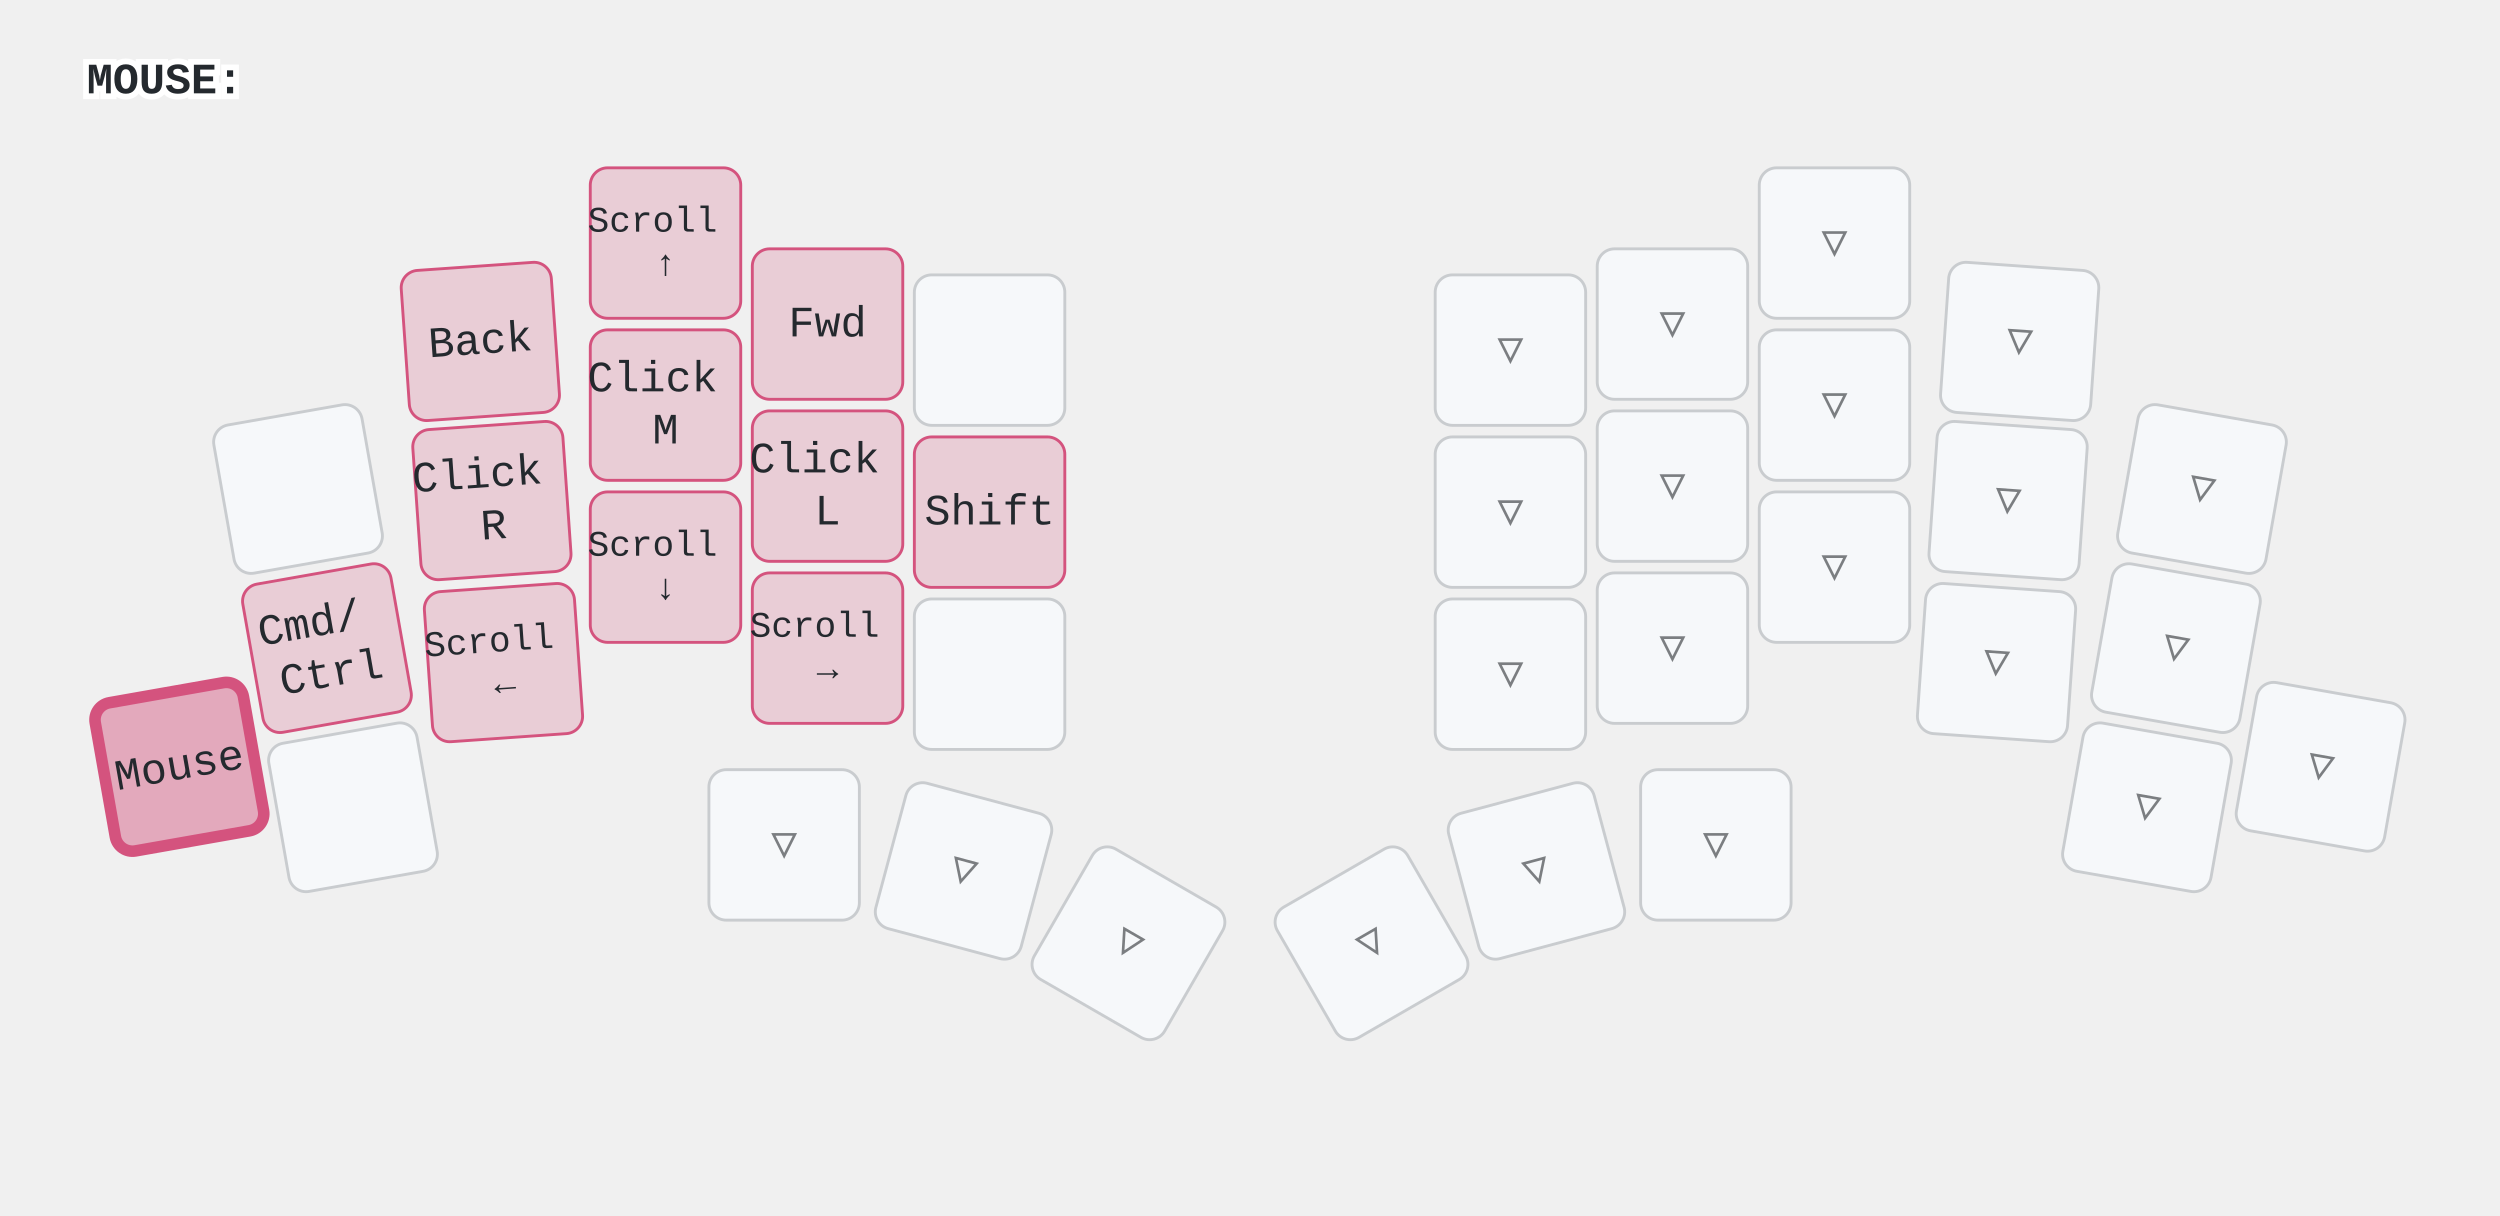
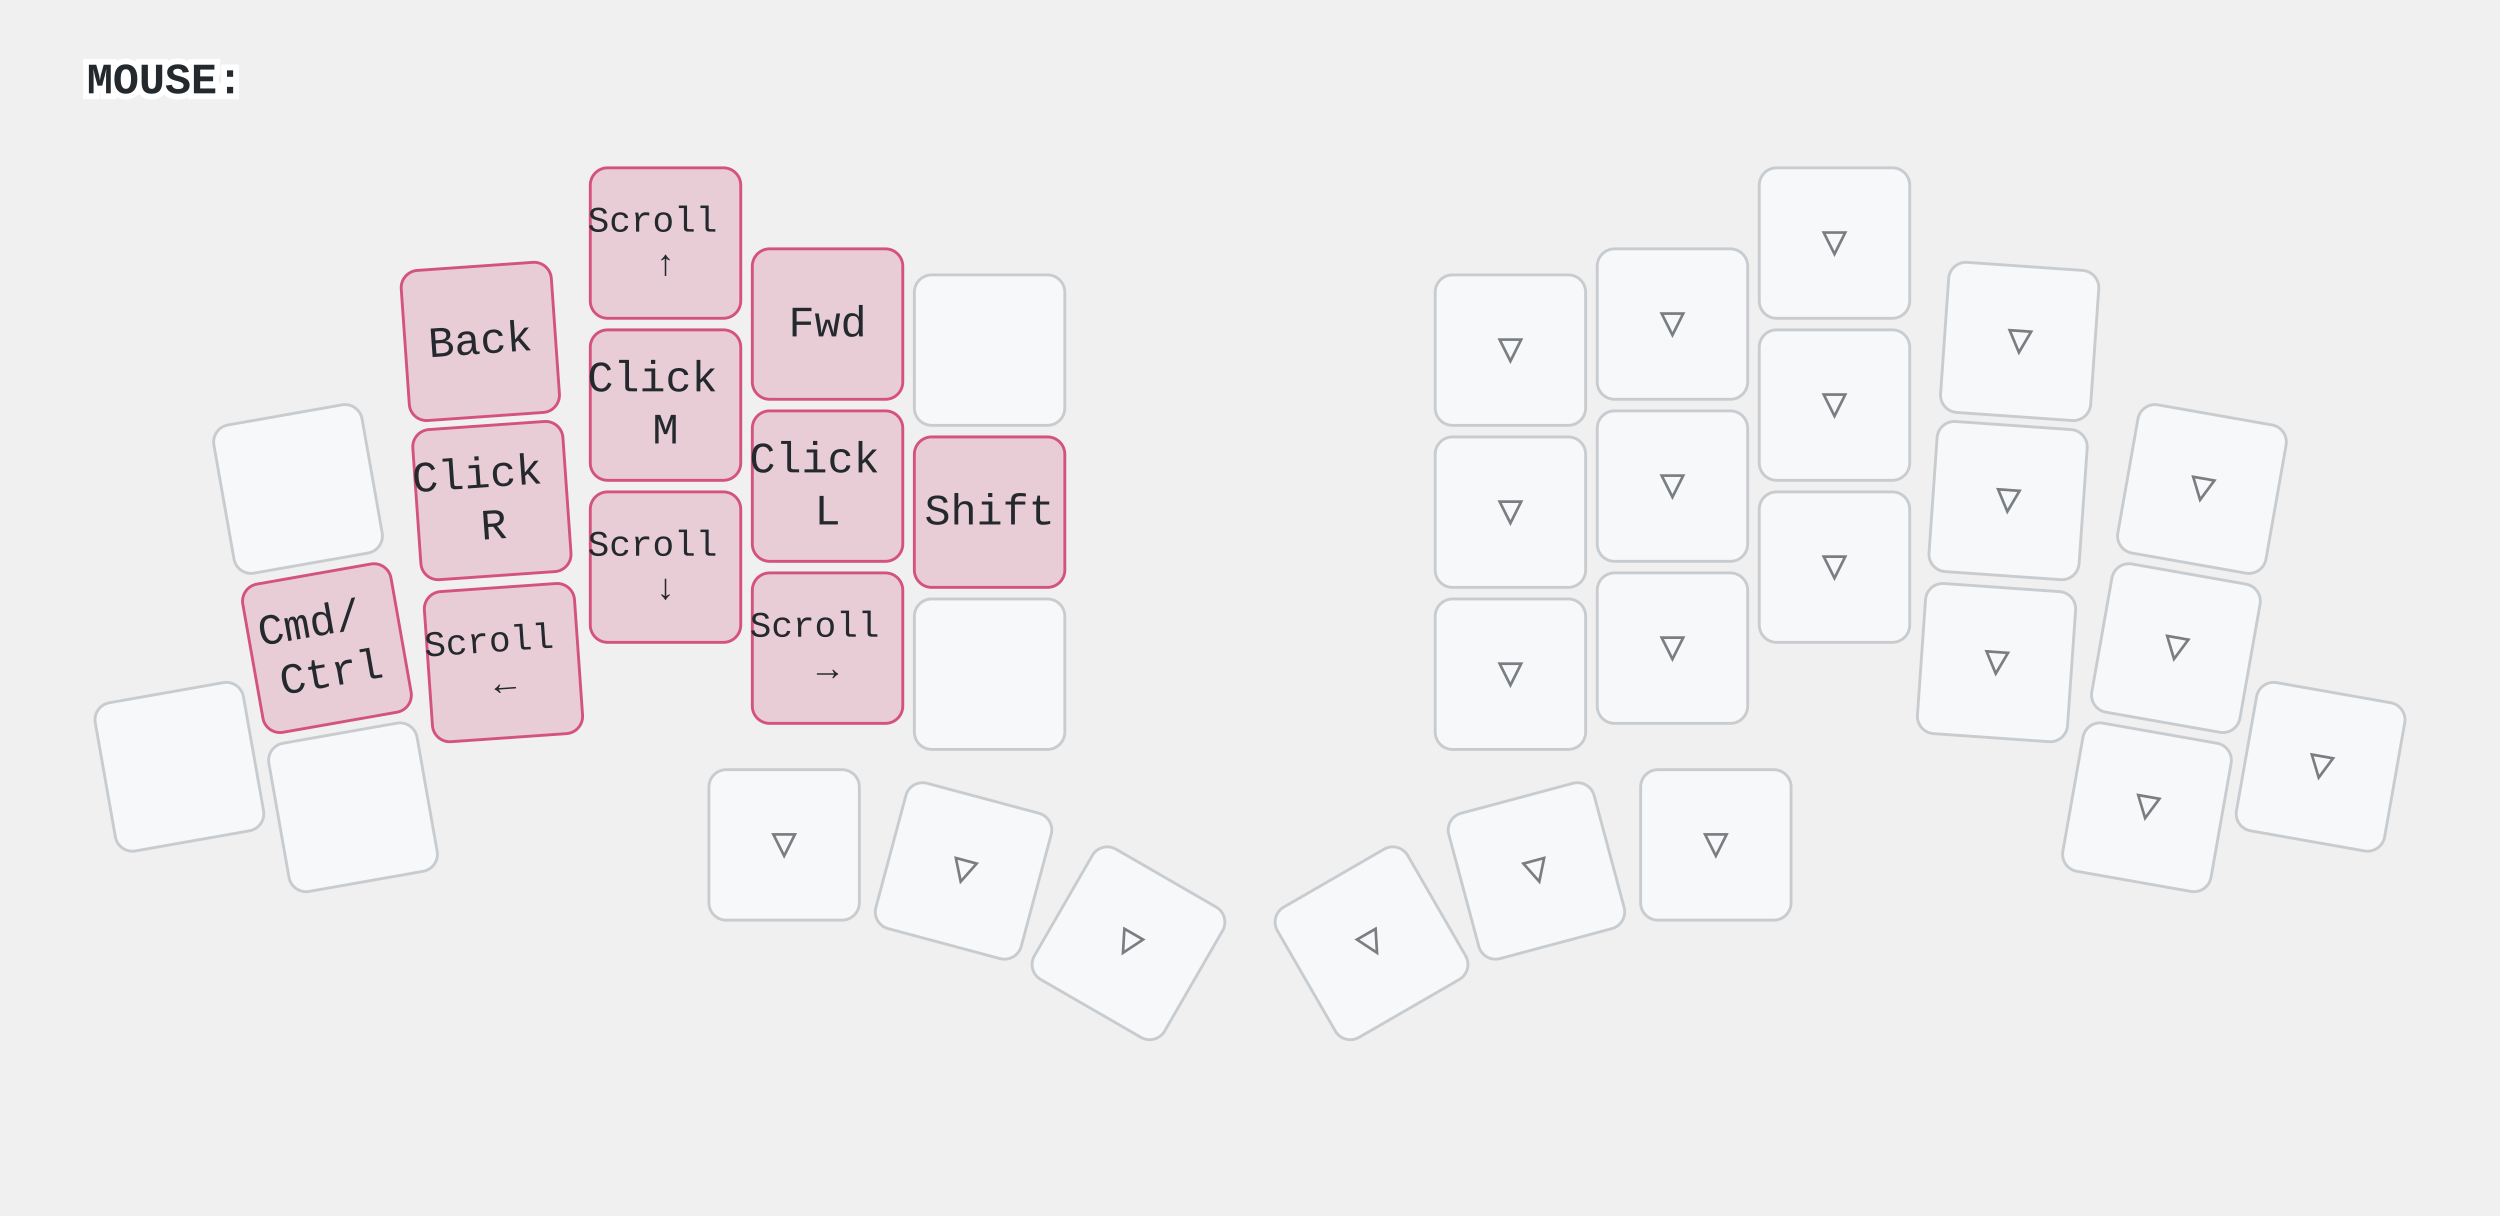
<svg xmlns="http://www.w3.org/2000/svg" width="1728" height="840" viewBox="0 0 864 420" class="keymap">
  <style>/* inherit to force styles through use tags */
svg path {
    fill: inherit;
}

/* font and background color specifications */
svg.keymap {
    font-family: SFMono-Regular,Consolas,Liberation Mono,Menlo,monospace;
    font-size: 14px;
    font-kerning: normal;
    text-rendering: optimizeLegibility;
    fill: #24292e;
}

/* default key styling */
rect.key {
    fill: #f6f8fa;
}

rect.key, rect.combo {
    stroke: #c9cccf;
    stroke-width: 1;
}

/* default key side styling, only used is draw_key_sides is set */
rect.side {
    filter: brightness(90%);
}

/* color accent for combo boxes */
rect.combo, rect.combo-separate {
    fill: #cdf;
}

/* color accent for held keys */
rect.held, rect.combo.held {
    fill: #fdd;
}

/* color accent for ghost (optional) keys */
rect.ghost, rect.combo.ghost {
    stroke-dasharray: 4, 4;
    stroke-width: 2;
}

text {
    text-anchor: middle;
    dominant-baseline: middle;
}

/* styling for layer labels */
text.label {
    font-weight: bold;
    text-anchor: start;
    stroke: white;
    stroke-width: 4;
    paint-order: stroke;
}

/* styling for optional footer */
text.footer {
    text-anchor: end;
    dominant-baseline: auto;
    stroke: white;
    stroke-width: 4;
    paint-order: stroke;
}

/* styling for combo tap, and key non-tap label text */
text.combo, text.hold, text.shifted, text.left, text.right {
    font-size: 11px;
}

text.hold {
    text-anchor: middle;
    dominant-baseline: auto;
}

text.shifted {
    text-anchor: middle;
    dominant-baseline: hanging;
}

text.left {
    text-anchor: start;
}

text.right {
    text-anchor: end;
}

text.layer-activator {
    text-decoration: underline;
}

/* styling for hold/shifted label text in combo box */
text.combo.hold, text.combo.shifted, text.combo.left, text.combo.right {
    font-size: 8px;
}

/* lighter symbol for transparent keys */
text.trans {
    fill: #7b7e81;
}

/* styling for combo dendrons */
path.combo {
    stroke-width: 1;
    stroke: gray;
    fill: none;
}

/* Start Tabler Icons Cleanup */
/* cannot use height/width with glyphs */
.icon-tabler &gt; path {
    fill: inherit;
    stroke: inherit;
    stroke-width: 2;
}
/* hide tabler's default box */
.icon-tabler &gt; path[stroke="none"][fill="none"] {
    visibility: hidden;
}
/* End Tabler Icons Cleanup */

@media (prefers-color-scheme: dark) {
svg.keymap { fill: #d1d6db; }
rect.key { fill: #3f4750; }
rect.key, rect.combo { stroke: #60666c; }
rect.combo, rect.combo-separate { fill: #1f3d7a; }
rect.held, rect.combo.held { fill: #854747; }
text.label, text.footer { stroke: black; }
text.trans { fill: #7e8184; }
path.combo { stroke: #7f7f7f; }

}

rect.key { stroke-width: 1; }
text { font-size: 15px; }
text.hold, text.shifted { font-size: 10px; }
rect.combo { fill: #7F77DD; fill-opacity: .35; stroke: #7F77DD; }

.layer-NAV rect.key.lay { fill: #378ADD; fill-opacity: .22; stroke: #378ADD; }
rect.key.trig-NAV { fill: #378ADD; fill-opacity: .45; stroke: #378ADD; }
rect.key.held.trig-NAV { stroke-width: 4; }

.layer-SYM rect.key.lay { fill: #1D9E75; fill-opacity: .22; stroke: #1D9E75; }
rect.key.trig-SYM { fill: #1D9E75; fill-opacity: .45; stroke: #1D9E75; }
rect.key.held.trig-SYM { stroke-width: 4; }

.layer-NUM rect.key.lay { fill: #BA7517; fill-opacity: .22; stroke: #BA7517; }
rect.key.trig-NUM { fill: #BA7517; fill-opacity: .45; stroke: #BA7517; }
rect.key.held.trig-NUM { stroke-width: 4; }

.layer-MOUSE rect.key.lay { fill: #D4537E; fill-opacity: .22; stroke: #D4537E; }
rect.key.trig-MOUSE { fill: #D4537E; fill-opacity: .45; stroke: #D4537E; }
rect.key.held.trig-MOUSE { stroke-width: 4; }

.layer-SYS rect.key.lay { fill: #888780; fill-opacity: .22; stroke: #888780; }
rect.key.trig-SYS { fill: #888780; fill-opacity: .45; stroke: #888780; }
rect.key.held.trig-SYS { stroke-width: 4; }
</style>
  <g transform="translate(30, 0)" class="layer-MOUSE">
    <text x="0" y="28" class="label" id="MOUSE">MOUSE:</text>
    <g transform="translate(0, 56)">
      <g transform="translate(73, 113) rotate(-10.0)" class="key keypos-0">
        <rect rx="6" ry="6" x="-26" y="-26" width="52" height="52" class="key" />
      </g>
      <g transform="translate(136, 62) rotate(-4.0)" class="key lay keypos-1">
        <rect rx="6" ry="6" x="-26" y="-26" width="52" height="52" class="key lay" />
        <text x="0" y="0" class="key lay tap">Back</text>
      </g>
      <g transform="translate(200, 28)" class="key lay keypos-2">
        <rect rx="6" ry="6" x="-26" y="-26" width="52" height="52" class="key lay" />
        <text x="0" y="0" class="key lay tap">
          <tspan x="0" dy="-0.6em" style="font-size: 83%">Scroll</tspan>
          <tspan x="0" dy="1.2em" style="font-size: 83%">↑</tspan>
        </text>
      </g>
      <g transform="translate(256, 56)" class="key lay keypos-3">
        <rect rx="6" ry="6" x="-26" y="-26" width="52" height="52" class="key lay" />
        <text x="0" y="0" class="key lay tap">Fwd</text>
      </g>
      <g transform="translate(312, 65)" class="key keypos-4">
        <rect rx="6" ry="6" x="-26" y="-26" width="52" height="52" class="key" />
      </g>
      <g transform="translate(492, 65)" class="key trans keypos-5">
        <rect rx="6" ry="6" x="-26" y="-26" width="52" height="52" class="key trans" />
        <text x="0" y="0" class="key trans tap">▽</text>
      </g>
      <g transform="translate(548, 56)" class="key trans keypos-6">
        <rect rx="6" ry="6" x="-26" y="-26" width="52" height="52" class="key trans" />
        <text x="0" y="0" class="key trans tap">▽</text>
      </g>
      <g transform="translate(604, 28)" class="key trans keypos-7">
        <rect rx="6" ry="6" x="-26" y="-26" width="52" height="52" class="key trans" />
        <text x="0" y="0" class="key trans tap">▽</text>
      </g>
      <g transform="translate(668, 62) rotate(4.0)" class="key trans keypos-8">
        <rect rx="6" ry="6" x="-26" y="-26" width="52" height="52" class="key trans" />
        <text x="0" y="0" class="key trans tap">▽</text>
      </g>
      <g transform="translate(731, 113) rotate(10.0)" class="key trans keypos-9">
        <rect rx="6" ry="6" x="-26" y="-26" width="52" height="52" class="key trans" />
        <text x="0" y="0" class="key trans tap">▽</text>
      </g>
      <g transform="translate(83, 168) rotate(-10.0)" class="key lay keypos-10">
        <rect rx="6" ry="6" x="-26" y="-26" width="52" height="52" class="key lay" />
        <text x="0" y="0" class="key lay tap">
          <tspan x="0" dy="-0.6em">Cmd/</tspan>
          <tspan x="0" dy="1.2em">Ctrl</tspan>
        </text>
      </g>
      <g transform="translate(140, 117) rotate(-4.0)" class="key lay keypos-11">
        <rect rx="6" ry="6" x="-26" y="-26" width="52" height="52" class="key lay" />
        <text x="0" y="0" class="key lay tap">
          <tspan x="0" dy="-0.6em">Click</tspan>
          <tspan x="0" dy="1.2em">R</tspan>
        </text>
      </g>
      <g transform="translate(200, 84)" class="key lay keypos-12">
        <rect rx="6" ry="6" x="-26" y="-26" width="52" height="52" class="key lay" />
        <text x="0" y="0" class="key lay tap">
          <tspan x="0" dy="-0.6em">Click</tspan>
          <tspan x="0" dy="1.2em">M</tspan>
        </text>
      </g>
      <g transform="translate(256, 112)" class="key lay keypos-13">
        <rect rx="6" ry="6" x="-26" y="-26" width="52" height="52" class="key lay" />
        <text x="0" y="0" class="key lay tap">
          <tspan x="0" dy="-0.6em">Click</tspan>
          <tspan x="0" dy="1.2em">L</tspan>
        </text>
      </g>
      <g transform="translate(312, 121)" class="key lay keypos-14">
        <rect rx="6" ry="6" x="-26" y="-26" width="52" height="52" class="key lay" />
        <text x="0" y="0" class="key lay tap">Shift</text>
      </g>
      <g transform="translate(492, 121)" class="key trans keypos-15">
        <rect rx="6" ry="6" x="-26" y="-26" width="52" height="52" class="key trans" />
        <text x="0" y="0" class="key trans tap">▽</text>
      </g>
      <g transform="translate(548, 112)" class="key trans keypos-16">
        <rect rx="6" ry="6" x="-26" y="-26" width="52" height="52" class="key trans" />
        <text x="0" y="0" class="key trans tap">▽</text>
      </g>
      <g transform="translate(604, 84)" class="key trans keypos-17">
        <rect rx="6" ry="6" x="-26" y="-26" width="52" height="52" class="key trans" />
        <text x="0" y="0" class="key trans tap">▽</text>
      </g>
      <g transform="translate(664, 117) rotate(4.0)" class="key trans keypos-18">
        <rect rx="6" ry="6" x="-26" y="-26" width="52" height="52" class="key trans" />
        <text x="0" y="0" class="key trans tap">▽</text>
      </g>
      <g transform="translate(722, 168) rotate(10.0)" class="key trans keypos-19">
        <rect rx="6" ry="6" x="-26" y="-26" width="52" height="52" class="key trans" />
        <text x="0" y="0" class="key trans tap">▽</text>
      </g>
-       <g transform="translate(32, 209) rotate(-10.0)" class="key held trig-MOUSE keypos-20">
-         <rect rx="6" ry="6" x="-26" y="-26" width="52" height="52" class="key held trig-MOUSE" />
-         <text x="0" y="0" class="key held trig-MOUSE tap">Mouse</text>
+       <g transform="translate(32, 209) rotate(-10.0)" class="key keypos-20">
+         <rect rx="6" ry="6" x="-26" y="-26" width="52" height="52" class="key" />
      </g>
      <g transform="translate(92, 223) rotate(-10.0)" class="key keypos-21">
        <rect rx="6" ry="6" x="-26" y="-26" width="52" height="52" class="key" />
      </g>
      <g transform="translate(144, 173) rotate(-4.0)" class="key lay keypos-22">
        <rect rx="6" ry="6" x="-26" y="-26" width="52" height="52" class="key lay" />
        <text x="0" y="0" class="key lay tap">
          <tspan x="0" dy="-0.6em" style="font-size: 83%">Scroll</tspan>
          <tspan x="0" dy="1.2em" style="font-size: 83%">←</tspan>
        </text>
      </g>
      <g transform="translate(200, 140)" class="key lay keypos-23">
        <rect rx="6" ry="6" x="-26" y="-26" width="52" height="52" class="key lay" />
        <text x="0" y="0" class="key lay tap">
          <tspan x="0" dy="-0.6em" style="font-size: 83%">Scroll</tspan>
          <tspan x="0" dy="1.2em" style="font-size: 83%">↓</tspan>
        </text>
      </g>
      <g transform="translate(256, 168)" class="key lay keypos-24">
        <rect rx="6" ry="6" x="-26" y="-26" width="52" height="52" class="key lay" />
        <text x="0" y="0" class="key lay tap">
          <tspan x="0" dy="-0.6em" style="font-size: 83%">Scroll</tspan>
          <tspan x="0" dy="1.2em" style="font-size: 83%">→</tspan>
        </text>
      </g>
      <g transform="translate(312, 177)" class="key keypos-25">
        <rect rx="6" ry="6" x="-26" y="-26" width="52" height="52" class="key" />
      </g>
      <g transform="translate(492, 177)" class="key trans keypos-26">
        <rect rx="6" ry="6" x="-26" y="-26" width="52" height="52" class="key trans" />
        <text x="0" y="0" class="key trans tap">▽</text>
      </g>
      <g transform="translate(548, 168)" class="key trans keypos-27">
        <rect rx="6" ry="6" x="-26" y="-26" width="52" height="52" class="key trans" />
        <text x="0" y="0" class="key trans tap">▽</text>
      </g>
      <g transform="translate(604, 140)" class="key trans keypos-28">
        <rect rx="6" ry="6" x="-26" y="-26" width="52" height="52" class="key trans" />
        <text x="0" y="0" class="key trans tap">▽</text>
      </g>
      <g transform="translate(660, 173) rotate(4.0)" class="key trans keypos-29">
        <rect rx="6" ry="6" x="-26" y="-26" width="52" height="52" class="key trans" />
        <text x="0" y="0" class="key trans tap">▽</text>
      </g>
      <g transform="translate(712, 223) rotate(10.0)" class="key trans keypos-30">
        <rect rx="6" ry="6" x="-26" y="-26" width="52" height="52" class="key trans" />
        <text x="0" y="0" class="key trans tap">▽</text>
      </g>
      <g transform="translate(772, 209) rotate(10.0)" class="key trans keypos-31">
        <rect rx="6" ry="6" x="-26" y="-26" width="52" height="52" class="key trans" />
        <text x="0" y="0" class="key trans tap">▽</text>
      </g>
      <g transform="translate(241, 236)" class="key trans keypos-32">
        <rect rx="6" ry="6" x="-26" y="-26" width="52" height="52" class="key trans" />
        <text x="0" y="0" class="key trans tap">▽</text>
      </g>
      <g transform="translate(303, 245) rotate(15.0)" class="key trans keypos-33">
        <rect rx="6" ry="6" x="-26" y="-26" width="52" height="52" class="key trans" />
        <text x="0" y="0" class="key trans tap">▽</text>
      </g>
      <g transform="translate(360, 270) rotate(30.0)" class="key trans keypos-34">
        <rect rx="6" ry="6" x="-26" y="-26" width="52" height="52" class="key trans" />
        <text x="0" y="0" class="key trans tap">▽</text>
      </g>
      <g transform="translate(444, 270) rotate(-30.0)" class="key trans keypos-35">
        <rect rx="6" ry="6" x="-26" y="-26" width="52" height="52" class="key trans" />
        <text x="0" y="0" class="key trans tap">▽</text>
      </g>
      <g transform="translate(501, 245) rotate(-15.0)" class="key trans keypos-36">
        <rect rx="6" ry="6" x="-26" y="-26" width="52" height="52" class="key trans" />
        <text x="0" y="0" class="key trans tap">▽</text>
      </g>
      <g transform="translate(563, 236)" class="key trans keypos-37">
        <rect rx="6" ry="6" x="-26" y="-26" width="52" height="52" class="key trans" />
        <text x="0" y="0" class="key trans tap">▽</text>
      </g>
    </g>
  </g>
</svg>
